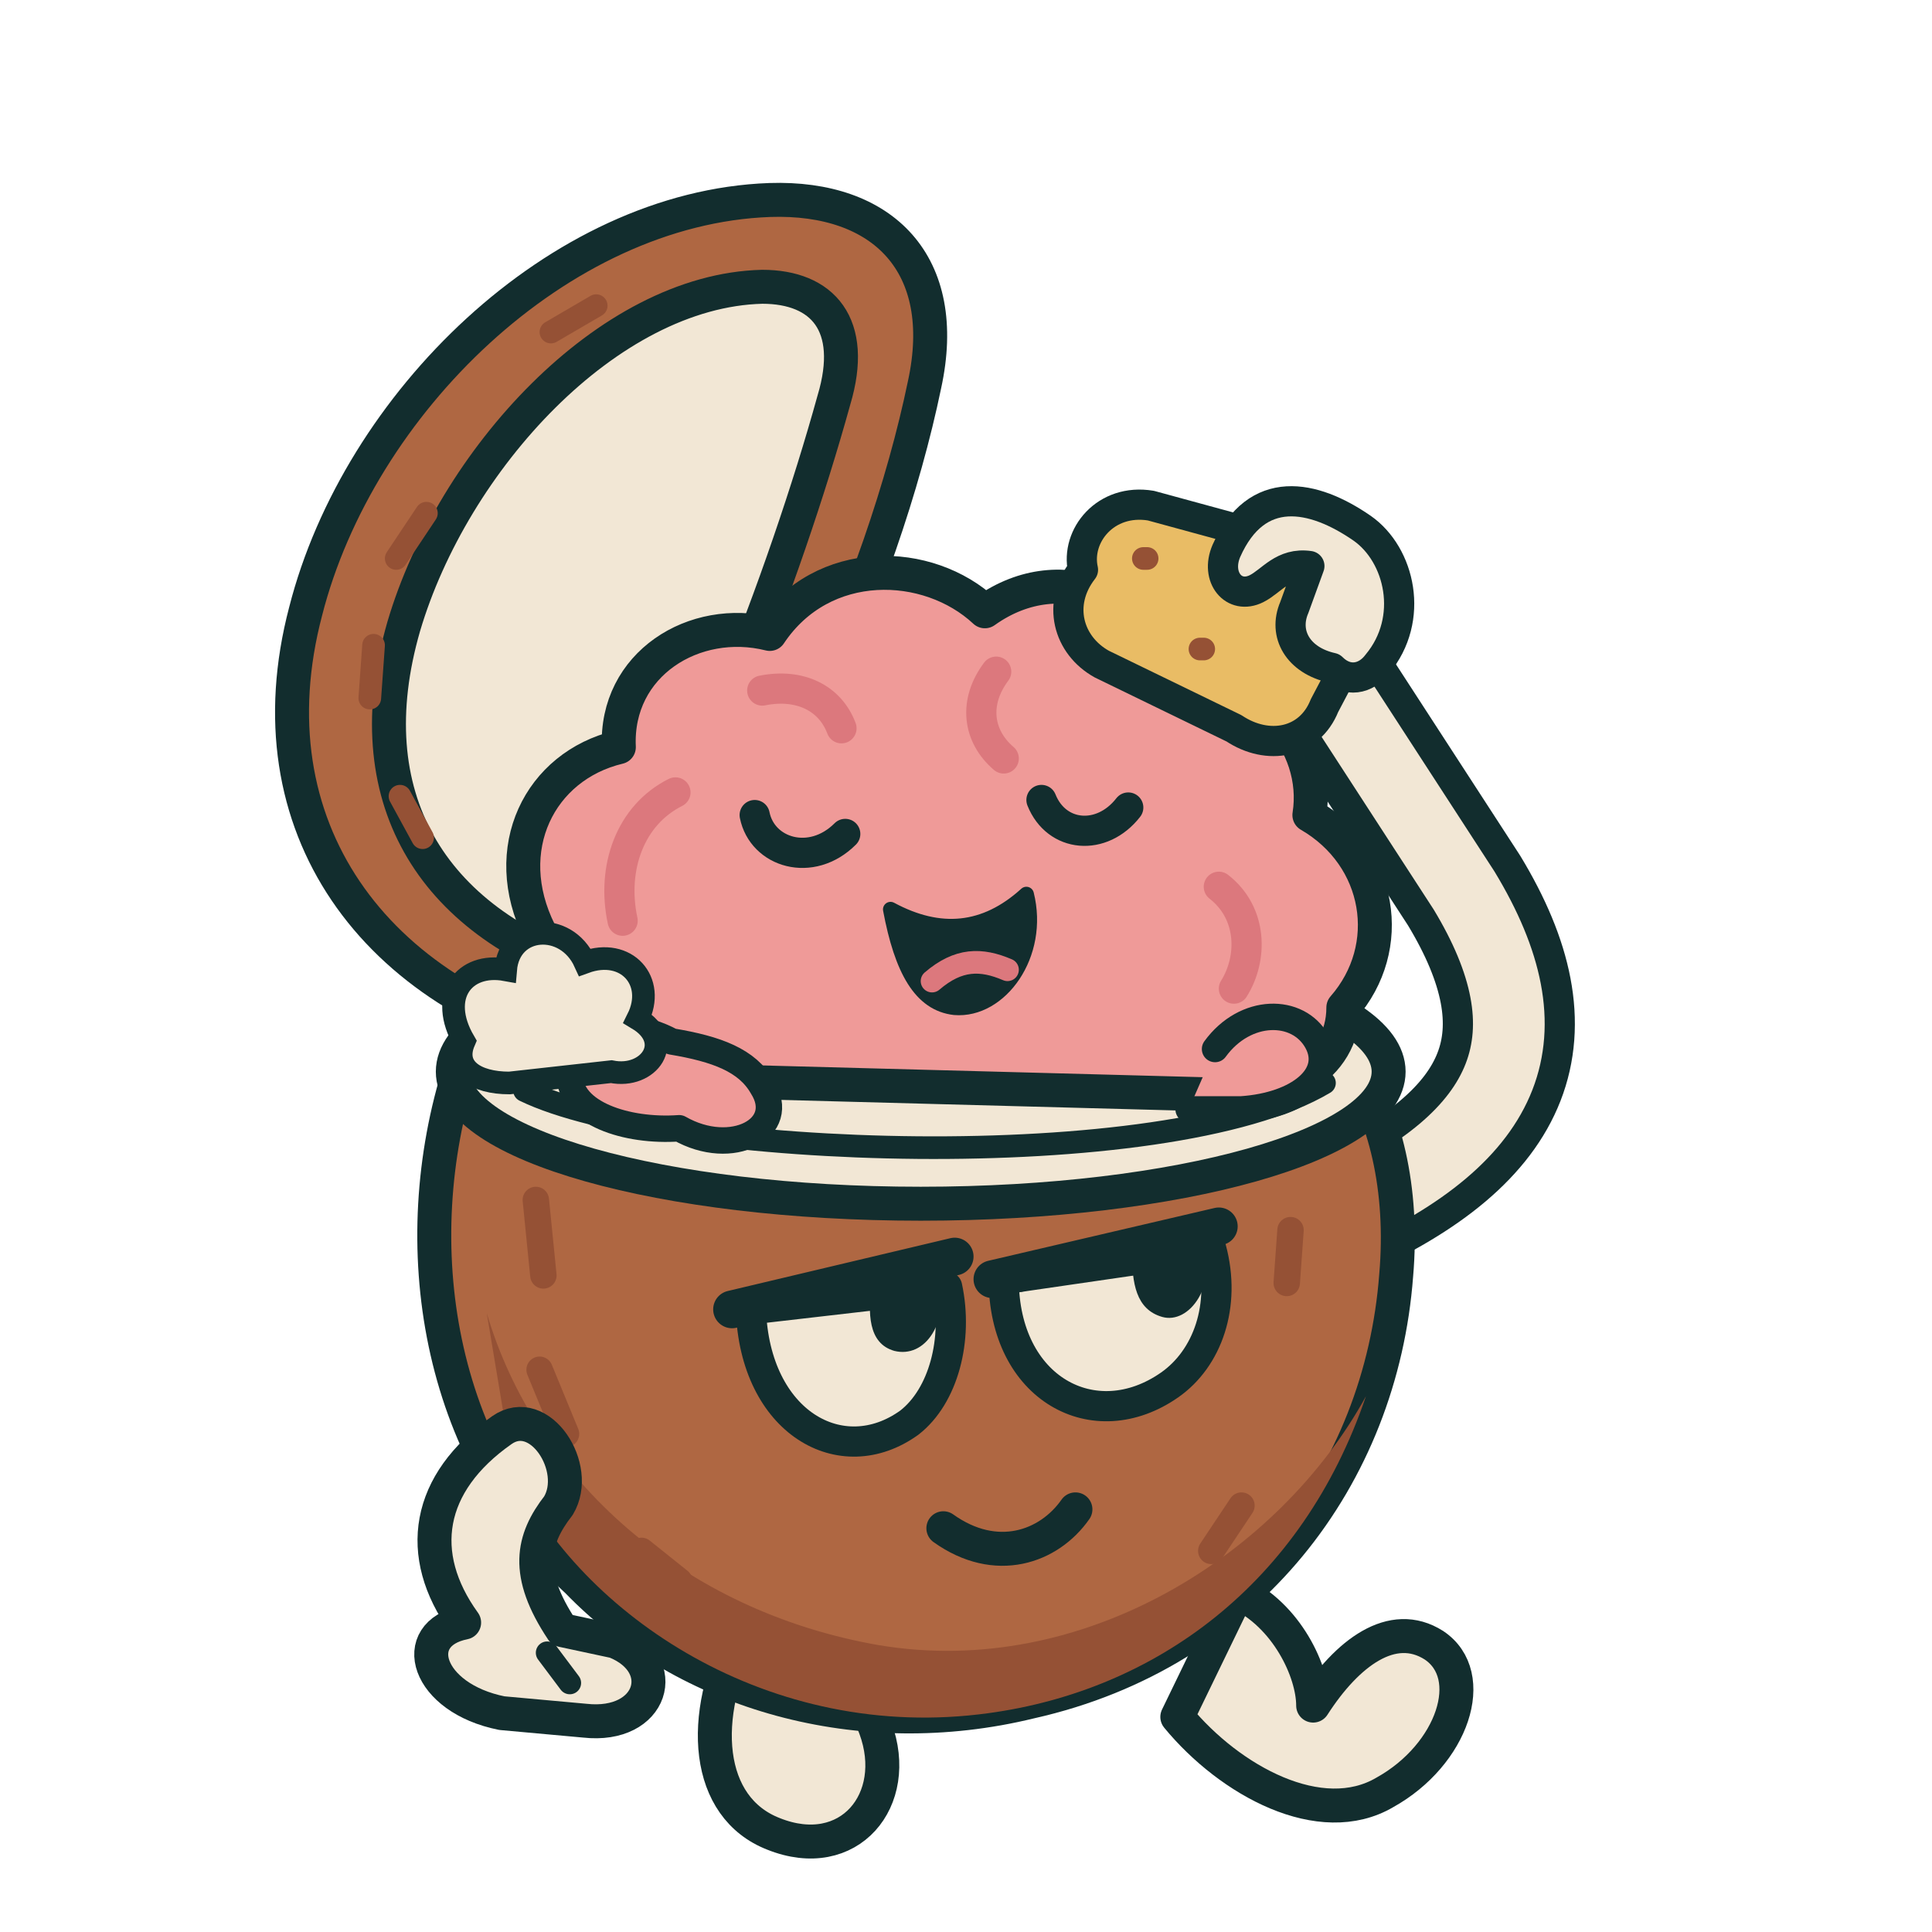
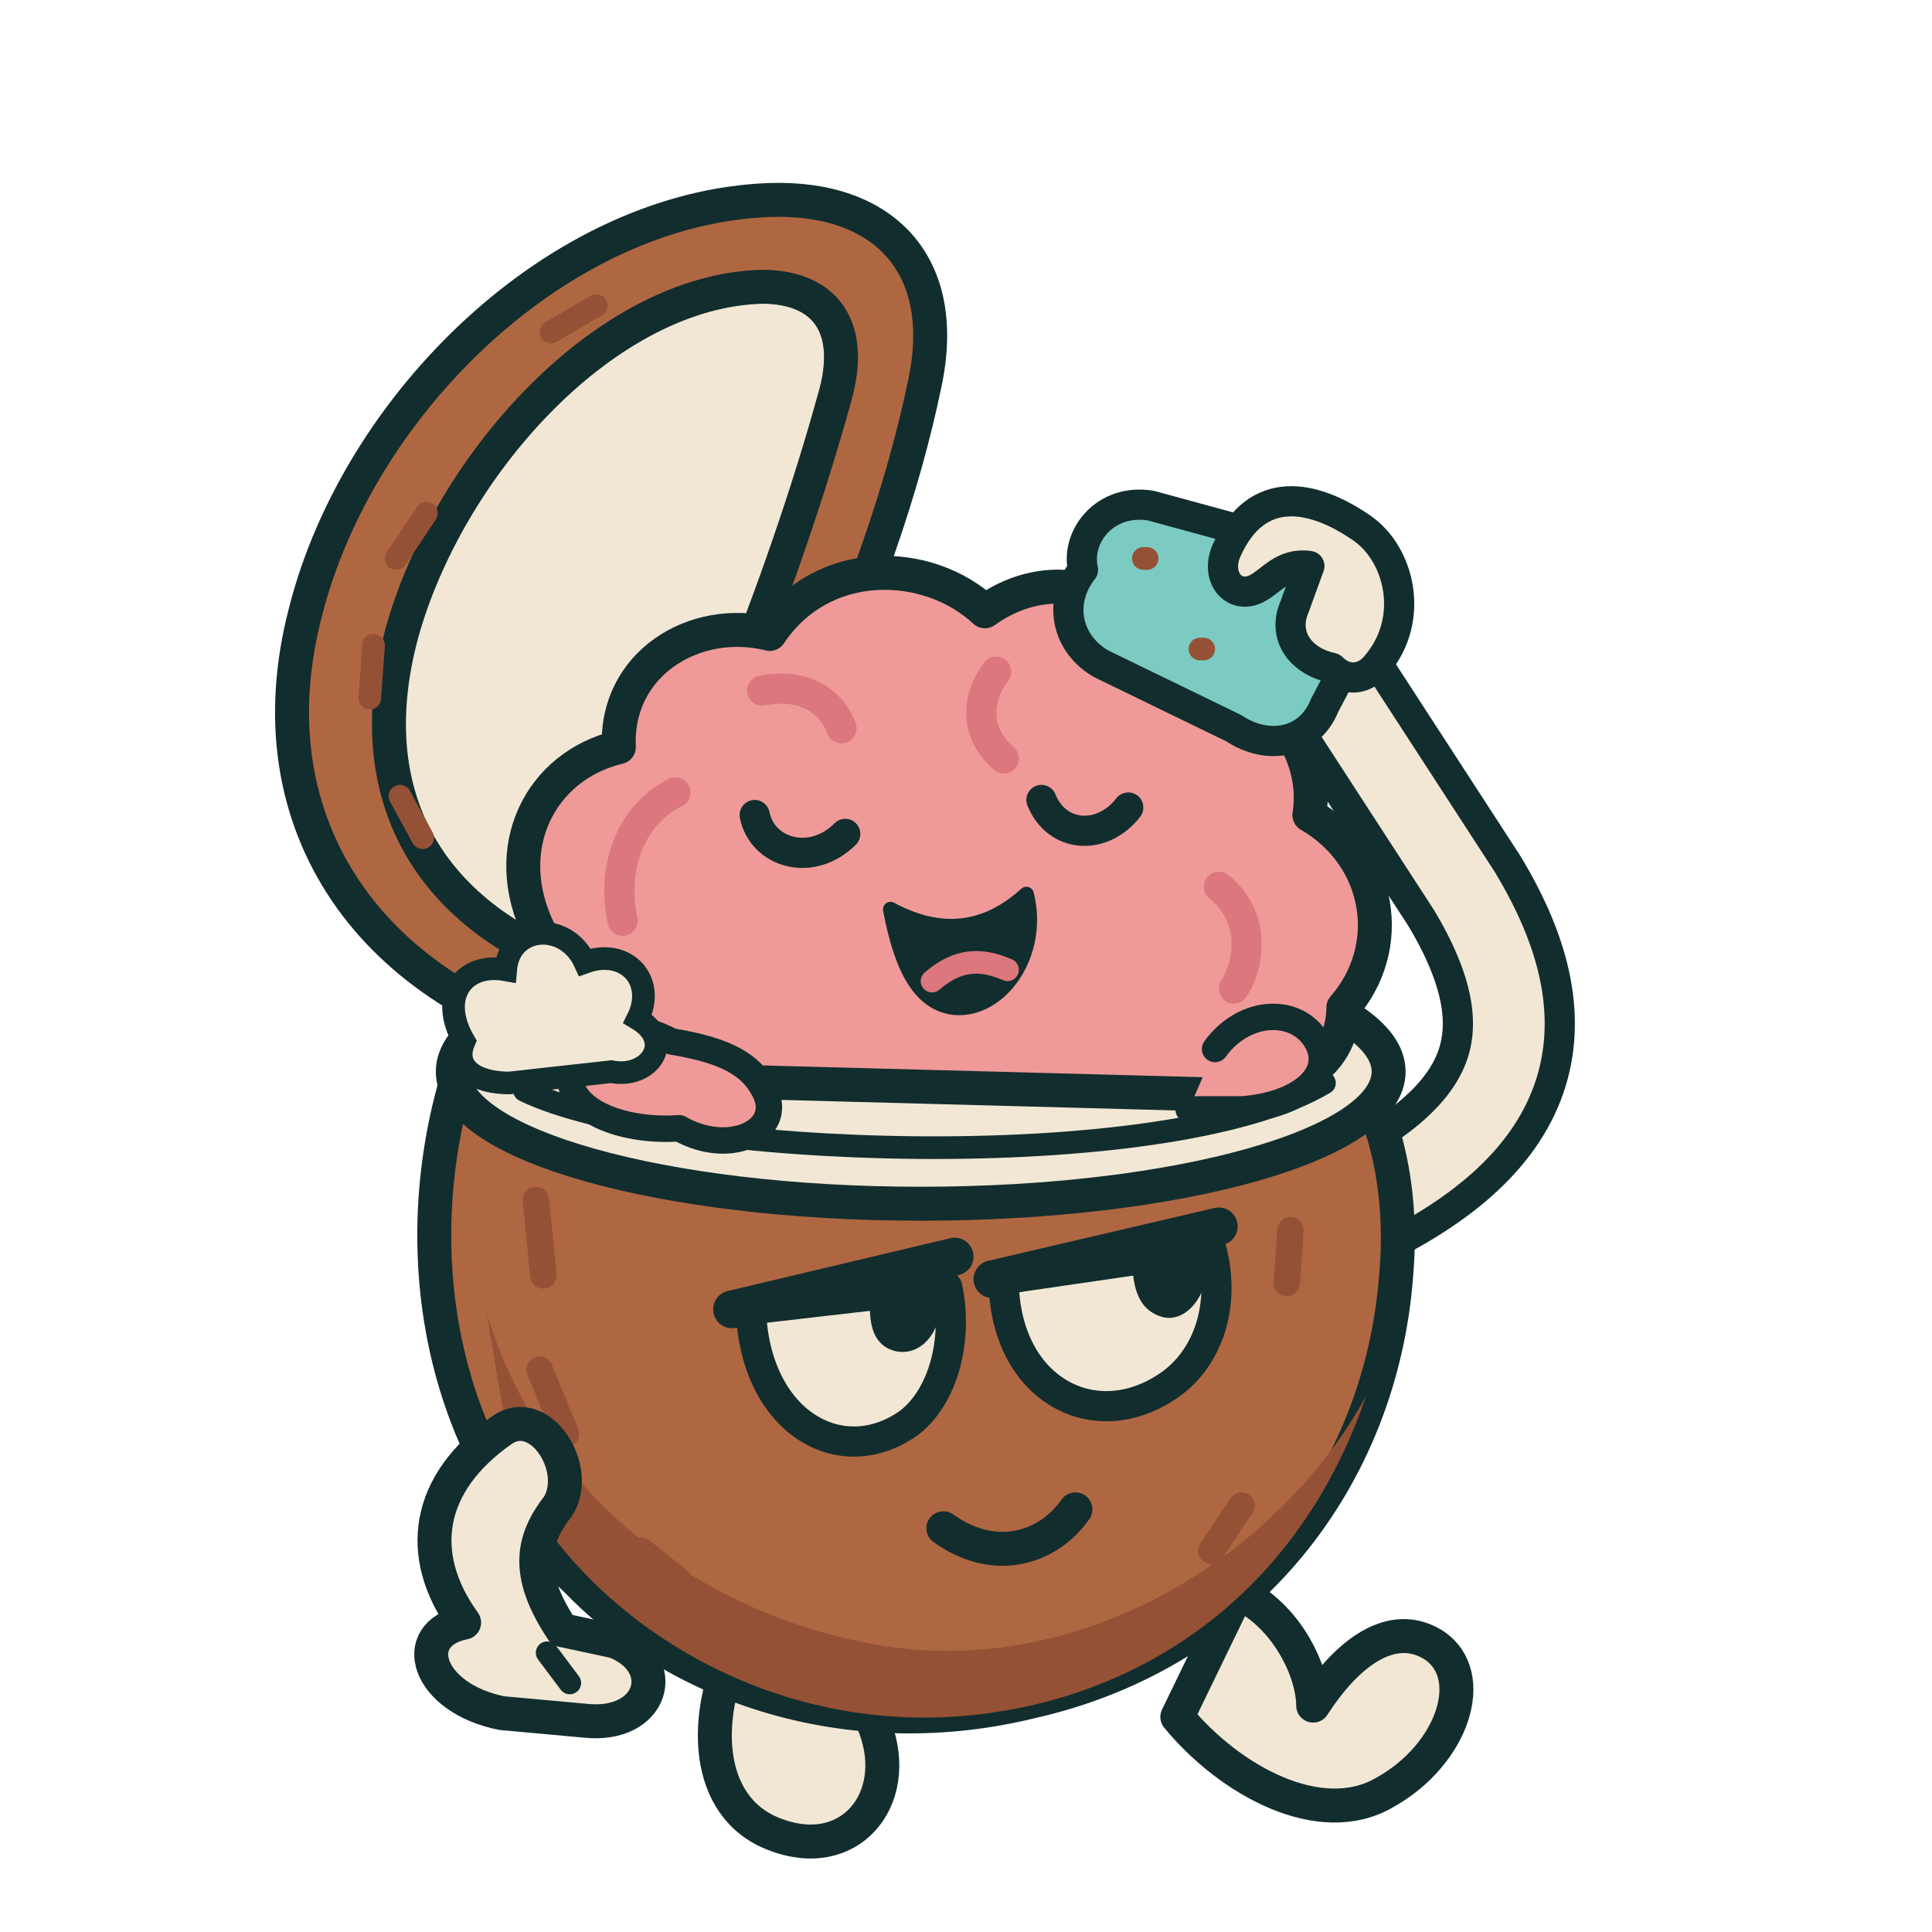
<svg xmlns="http://www.w3.org/2000/svg" viewBox="0 0 512 512" fill="none" role="img" aria-labelledby="title">
  <g id="lid" stroke="#122D2E" stroke-width="9" stroke-linecap="round" stroke-linejoin="round">
    <path fill="#AF6742" d="M157 278C99 264 66 219 81 162C95 107 148 55 204 53C234 52 252 70 245 102C234 155 203 226 157 278Z" />
    <path fill="#F2E7D5" d="M157 258C114 244 94 211 107 166C120 122 161 77 202 76C218 76 227 86 221 106C208 153 183 218 157 258Z" />
    <path d="M105 148L113 136M98 185L99 171M112 222L106 211M158 81L146 88" stroke="#955135" stroke-width="6" />
  </g>
  <g id="arms" stroke-linecap="round" stroke-linejoin="round">
    <path d="M354 322C401 301 411 274 388 236L351 179" stroke="#122D2E" stroke-width="35" />
    <path d="M354 322C401 301 411 274 388 236L351 179" stroke="#F2E7D5" stroke-width="19" />
  </g>
  <g id="feet" stroke="#122D2E" stroke-width="9" stroke-linecap="round" stroke-linejoin="round" fill="#F2E7D5">
    <path d="M197 432C185 455 187 479 205 486C225 494 239 477 232 458L222 432Z" />
    <path d="M328 422C341 428 348 443 348 452C357 438 369 429 380 436C392 444 385 465 367 475C350 485 326 472 312 455Z" />
  </g>
  <g id="coconut" stroke="#122D2E" stroke-width="9" stroke-linecap="round" stroke-linejoin="round">
    <path fill="#AF6742" d="M122 283C107 330 116 385 153 419C182 449 228 462 273 451C331 438 366 391 370 338C372 315 367 295 358 282Z" />
    <path fill="#955135" stroke="none" d="M129 348C142 392 181 427 233 436C287 445 339 412 362 370C345 420 306 448 262 454C204 462 154 428 136 390Z" />
    <path d="M142 318L144 338M143 363L150 380M170 411L180 419M342 326L341 340M329 399L321 411" stroke="#955135" stroke-width="7" />
    <ellipse cx="244" cy="284" rx="124" ry="35" fill="#F2E7D5" />
    <path d="M139 289C176 307 309 312 351 287" stroke-width="6" />
  </g>
  <g id="brain" stroke="#122D2E" stroke-width="9" stroke-linecap="round" stroke-linejoin="round">
    <path fill="#EF9A98" d="M170 286C147 283 137 266 143 247C132 225 143 203 164 198C163 176 184 163 204 168C218 147 246 148 261 162C282 147 306 160 311 179C334 178 350 197 347 216C366 227 370 251 356 267C356 283 340 292 320 290Z" />
    <path d="M165 244C162 230 167 216 179 210M202 183C212 181 220 185 223 193M264 178C258 186 259 195 266 201M323 235C332 242 332 254 327 262" stroke="#DC787D" stroke-width="8" />
    <path d="M200 216C202 226 215 230 224 221M276 212C280 222 292 223 299 214" stroke-width="8" />
    <path fill="#122D2E" d="M236 241C249 248 261 247 272 237C276 253 265 268 253 267C244 266 239 257 236 241Z" stroke-width="4" />
    <path d="M247 260C254 254 260 254 267 257" stroke="#DC787D" stroke-width="6" />
    <path fill="#EF9A98" d="M178 276C163 268 150 275 151 285C151 295 166 300 180 299C194 307 209 299 202 288C198 281 190 278 178 276Z" stroke-width="7" />
    <path fill="#EF9A98" d="M322 278C330 267 344 267 349 276C354 285 344 293 329 294L315 294" stroke-width="7" />
  </g>
  <g id="sponge-contact" stroke="#122D2E" stroke-width="8" stroke-linecap="round" stroke-linejoin="round">
-     <path fill="#E9BC65" d="M287 151C285 142 293 132 305 134L349 146C360 148 365 158 361 168L351 187C347 197 336 199 327 193L292 176C283 171 280 160 287 151Z" />
+     <path fill="#7CCBC2" d="M287 151C285 142 293 132 305 134L349 146C360 148 365 158 361 168L351 187C347 197 336 199 327 193L292 176C283 171 280 160 287 151Z" />
    <path d="M303 148L304 148M318 172L319 172M345 174L345 174" stroke="#955135" stroke-width="6" />
    <path fill="#F2E7D5" d="M353 177C344 175 340 168 343 161L347 150C340 149 337 154 333 156C327 159 322 153 325 146C333 128 348 131 361 140C371 147 375 164 365 176C362 180 357 181 353 177Z" />
  </g>
  <g id="foam" fill="#F2E7D5" stroke="#122D2E" stroke-width="6">
    <path d="M123 276C116 264 123 255 134 257C135 245 150 244 155 255C166 251 174 260 169 270C179 276 172 286 162 284L135 287C126 287 120 283 123 276Z" />
  </g>
  <g id="coconut-face" stroke="#122D2E" stroke-width="8" stroke-linecap="round" stroke-linejoin="round">
    <path fill="#F2E7D5" d="M199 347C200 377 223 390 241 377C250 370 254 355 251 341Z" />
    <path fill="#F2E7D5" d="M266 339C266 368 290 381 310 367C320 360 325 346 321 331Z" />
    <path d="M194 347L253 333M263 339L323 325" stroke-width="10" />
    <path fill="#122D2E" stroke="none" d="M231 340L249 336C252 351 245 360 237 358C230 356 230 348 231 340ZM300 332L319 327C323 341 315 351 308 349C301 347 300 340 300 332Z" />
    <path d="M250 405C264 415 278 410 285 400" stroke-width="9" />
  </g>
  <g id="left-hand" stroke="#122D2E" stroke-width="9" stroke-linecap="round" stroke-linejoin="round" fill="#F2E7D5">
    <path d="M133 379C113 393 110 412 123 430C108 433 113 450 133 454L155 456C173 458 178 441 163 435L149 432C139 417 141 408 148 399C154 389 143 372 133 379Z" />
    <path d="M145 438L151 446" stroke-width="6" />
  </g>
</svg>
